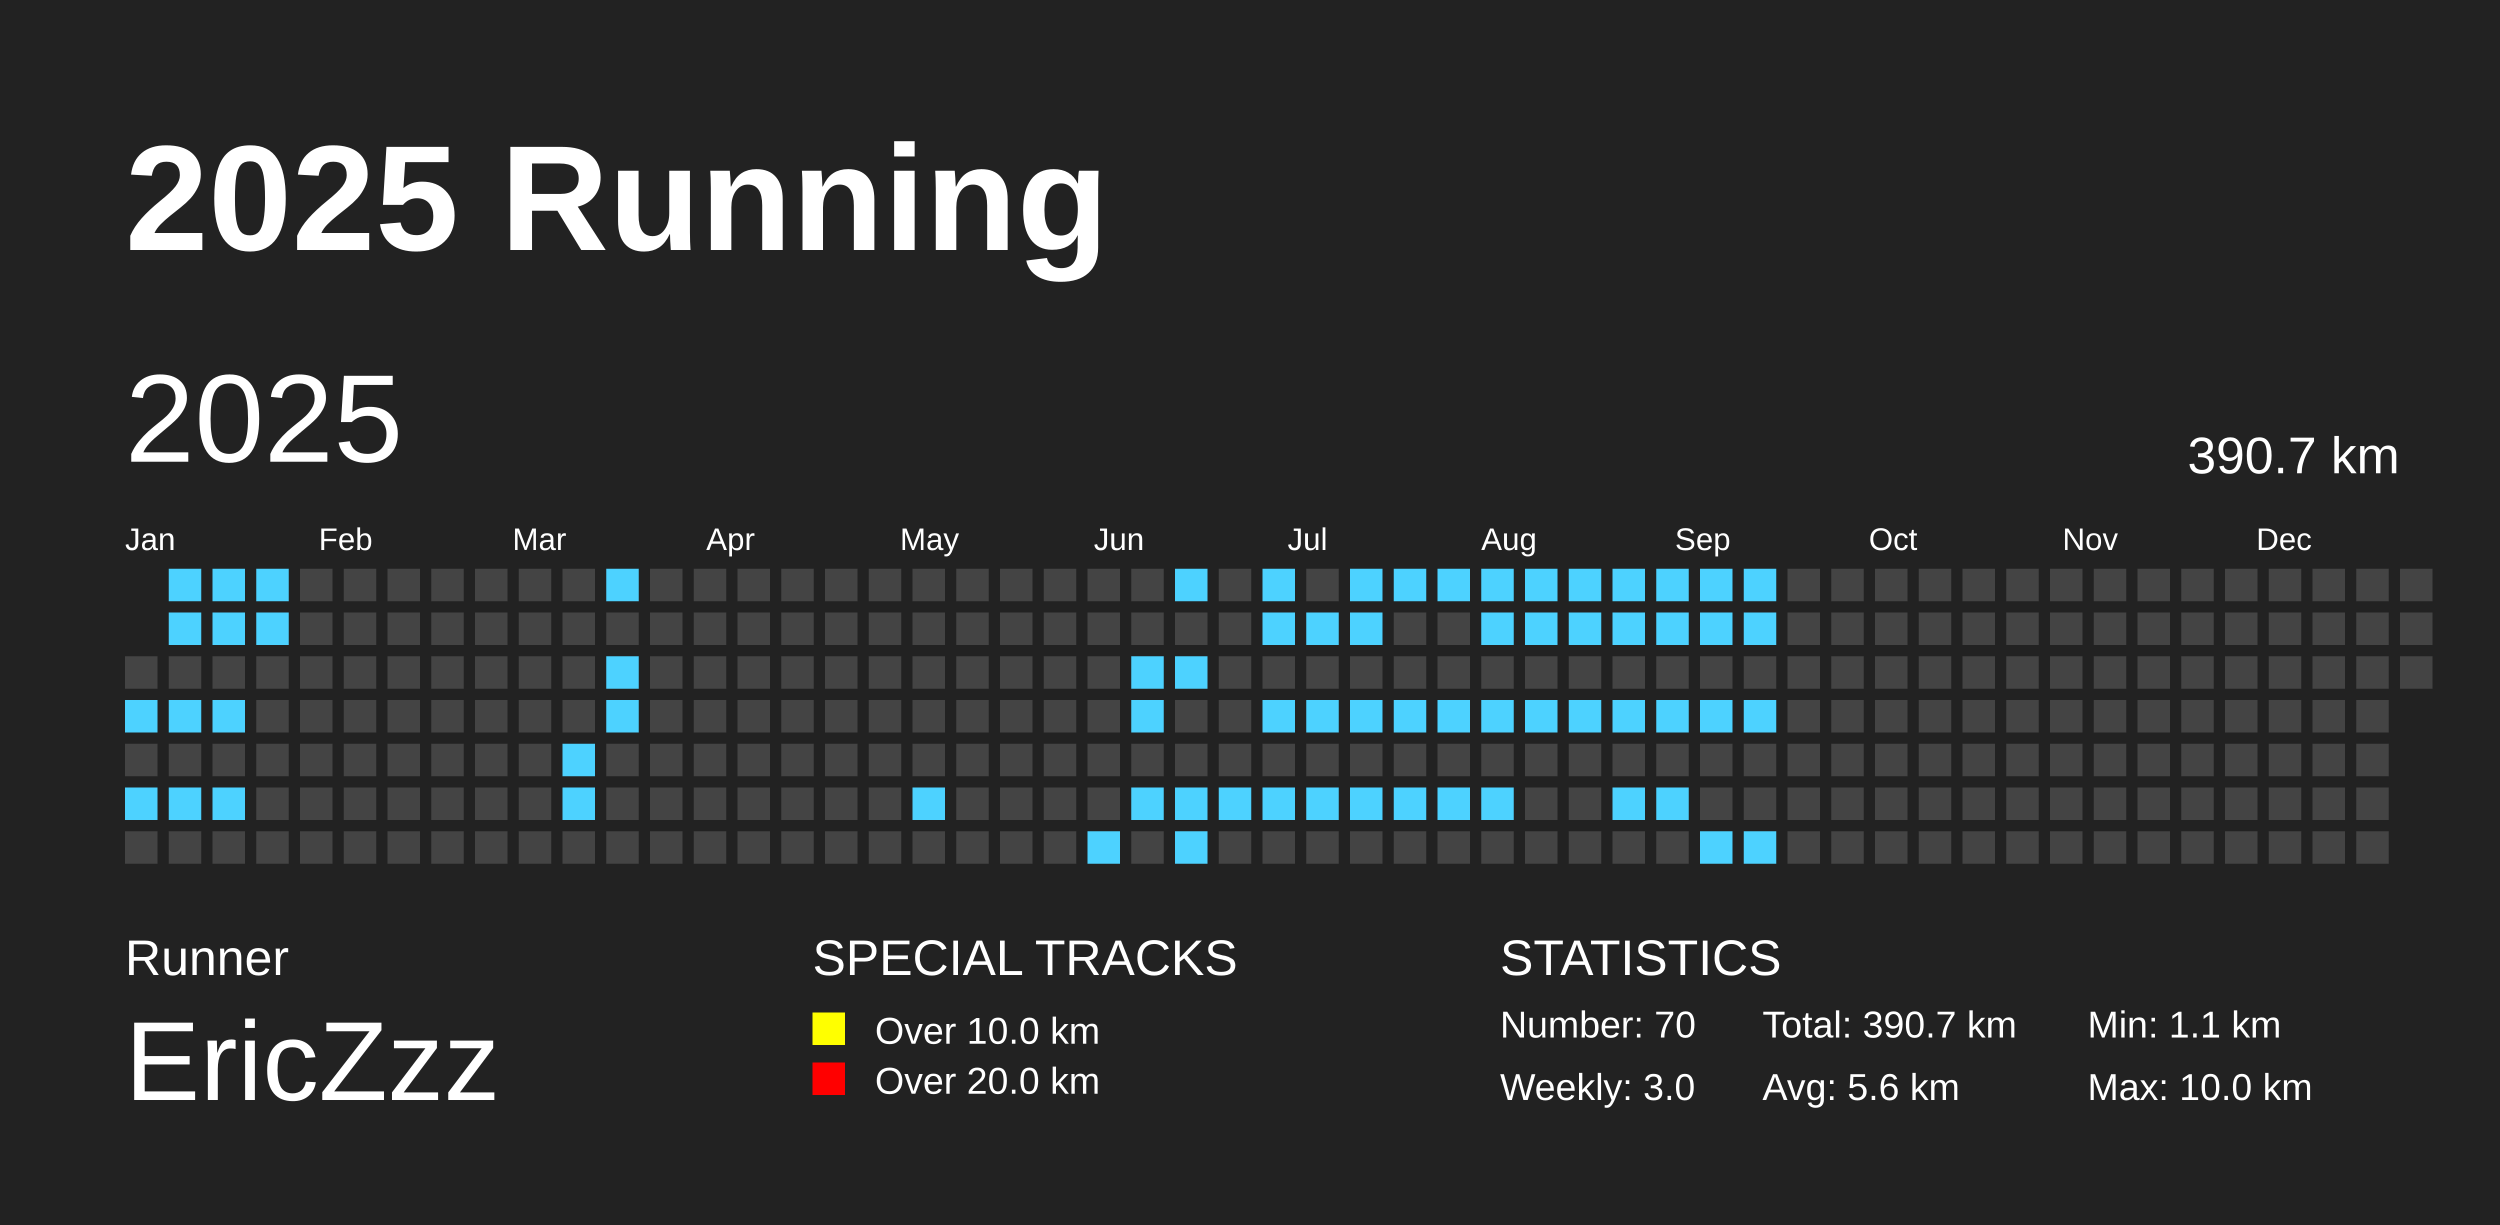
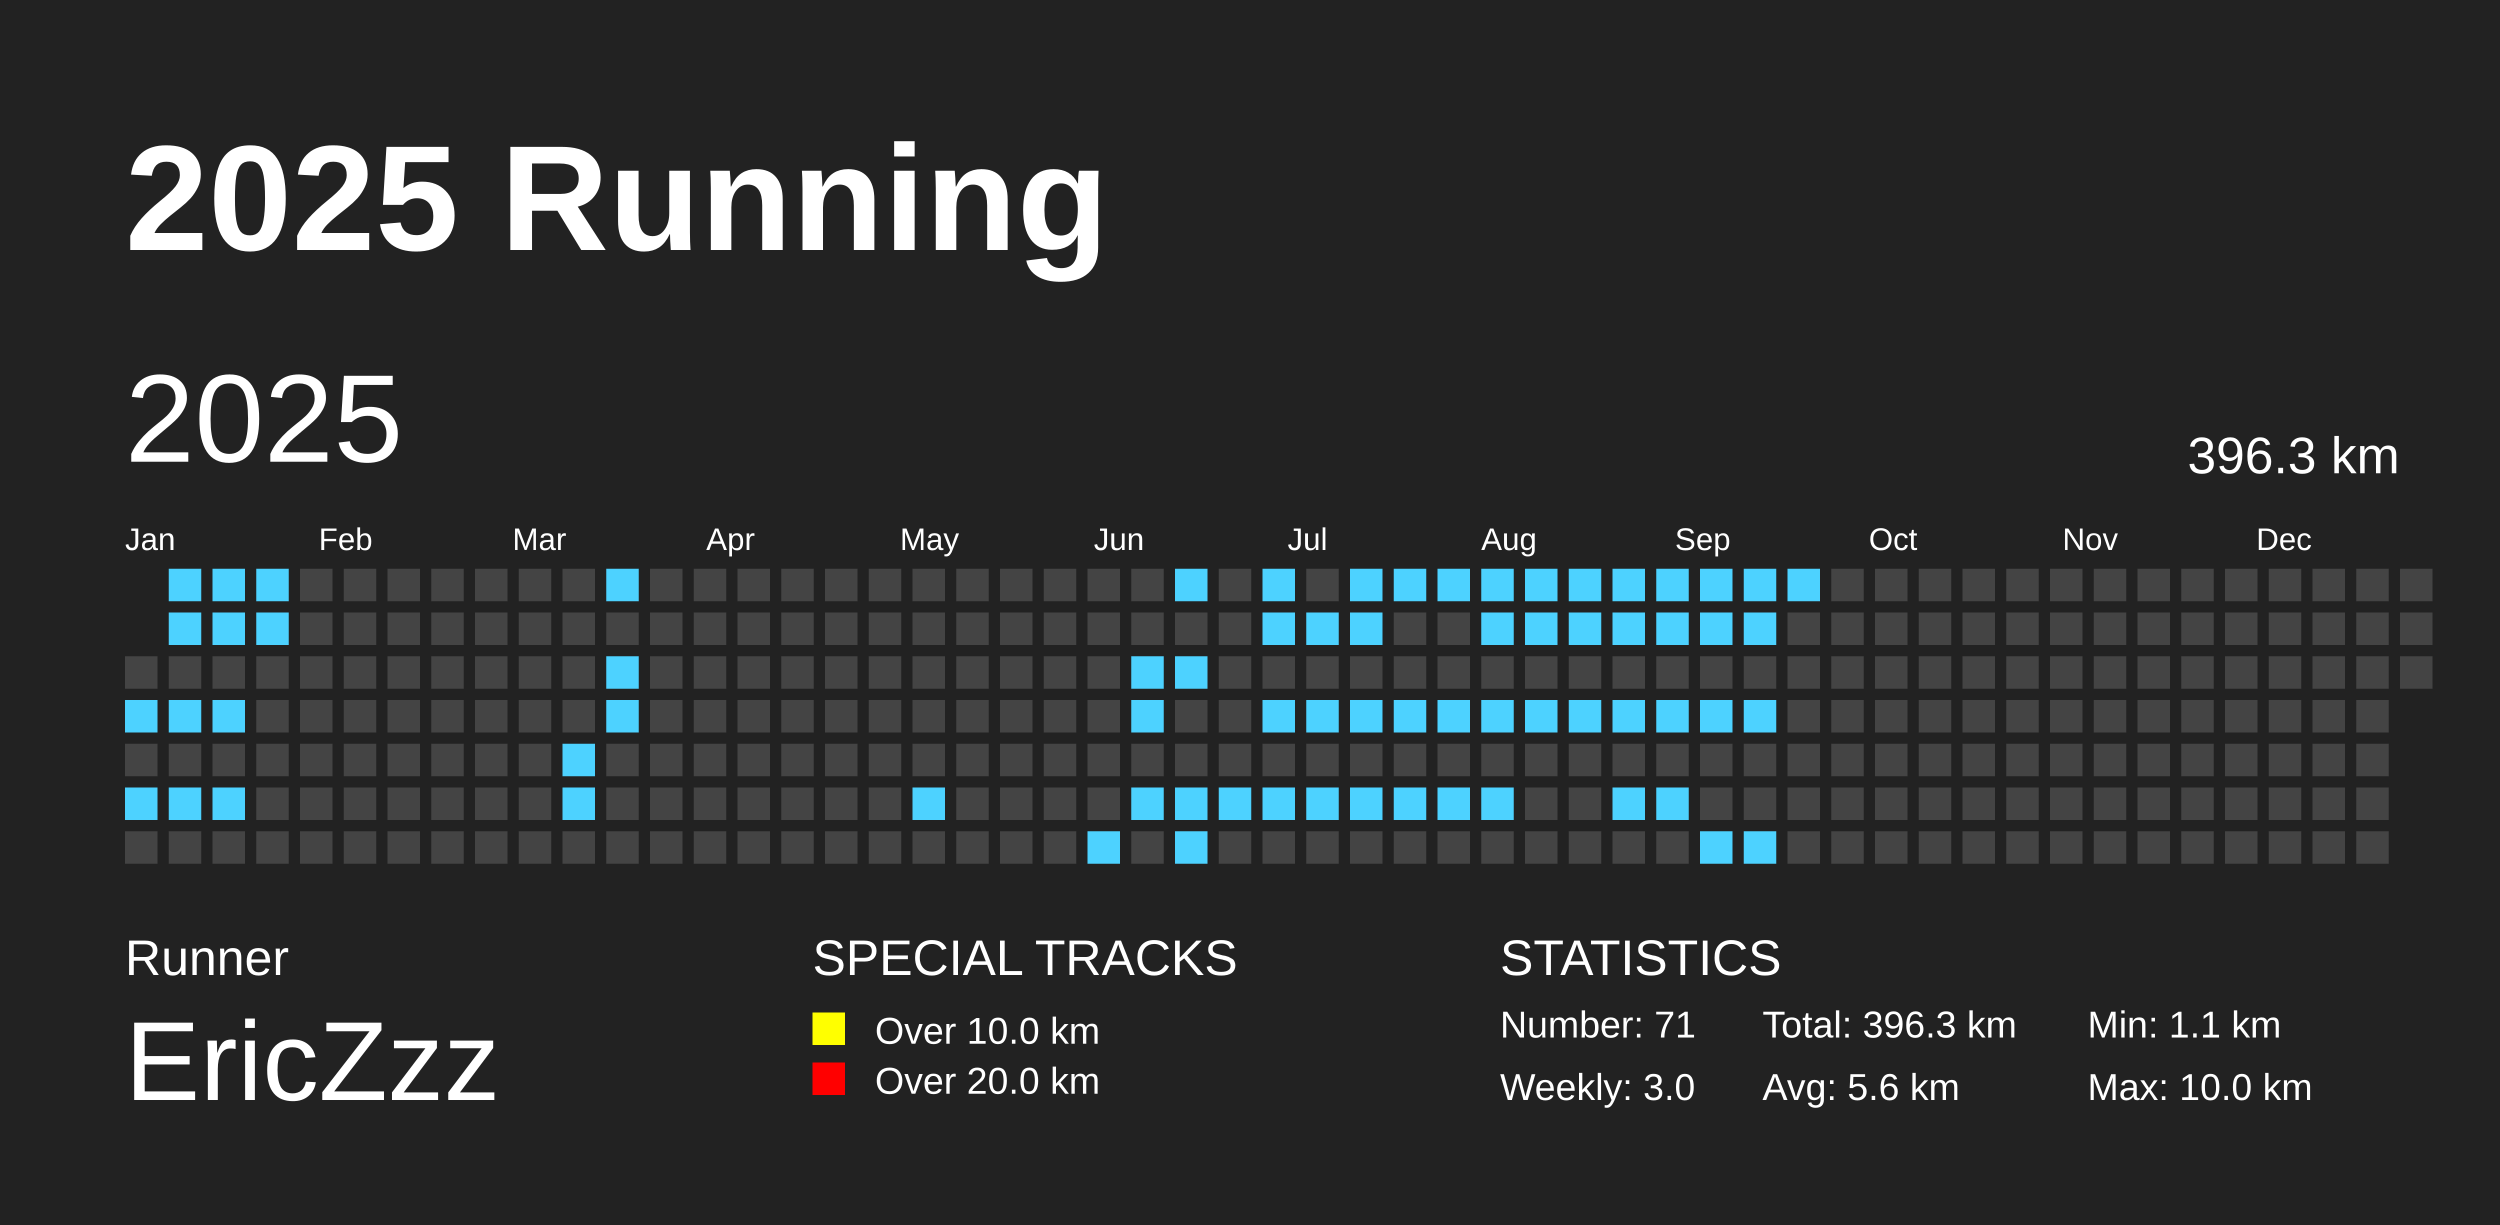
<svg xmlns="http://www.w3.org/2000/svg" baseProfile="full" height="98mm" version="1.1" viewBox="0,0,200,98" width="200mm">
  <defs />
  <rect fill="#222222" height="98" width="200" x="0" y="0" />
  <text fill="#FFFFFF" style="font-size:12px; font-family:Arial; font-weight:bold;" x="10" y="20">2025 Running</text>
  <text fill="#FFFFFF" style="font-size:4px; font-family:Arial" x="10" y="78">Runner</text>
  <text fill="#FFFFFF" style="font-size:9px; font-family:Arial" x="10" y="88">EricZzz</text>
  <text fill="#FFFFFF" style="font-size:4px; font-family:Arial" x="65" y="78">SPECIAL TRACKS</text>
  <rect fill="yellow" height="2.6" width="2.6" x="65" y="81" />
  <text fill="#FFFFFF" style="font-size:3px; font-family:Arial" x="70" y="83.5">Over 10.0 km</text>
  <rect fill="red" height="2.6" width="2.6" x="65" y="85" />
  <text fill="#FFFFFF" style="font-size:3px; font-family:Arial" x="70" y="87.5">Over 20.0 km</text>
  <text fill="#FFFFFF" style="font-size:4px; font-family:Arial" x="120" y="78">STATISTICS</text>
-   <text fill="#FFFFFF" style="font-size:3px; font-family:Arial" x="120" y="83">Number: 70</text>
+   <text fill="#FFFFFF" style="font-size:3px; font-family:Arial" x="120" y="83">Number: 71</text>
  <text fill="#FFFFFF" style="font-size:3px; font-family:Arial" x="120" y="88">Weekly: 3.0</text>
-   <text fill="#FFFFFF" style="font-size:3px; font-family:Arial" x="141" y="83">Total: 390.7 km</text>
+   <text fill="#FFFFFF" style="font-size:3px; font-family:Arial" x="141" y="83">Total: 396.3 km</text>
  <text fill="#FFFFFF" style="font-size:3px; font-family:Arial" x="141" y="88">Avg: 5.6 km</text>
  <text fill="#FFFFFF" style="font-size:3px; font-family:Arial" x="167" y="83">Min: 1.1 km</text>
  <text fill="#FFFFFF" style="font-size:3px; font-family:Arial" x="167" y="88">Max: 10.0 km</text>
  <text dominant-baseline="hanging" fill="#FFFFFF" style="font-size:10.0px; font-family:Arial;" x="10" y="30">2025</text>
-   <text dominant-baseline="hanging" fill="#FFFFFF" style="font-size:4.125px; font-family:Arial;" x="175" y="35">390.7 km</text>
+   <text dominant-baseline="hanging" fill="#FFFFFF" style="font-size:4.125px; font-family:Arial;" x="175" y="35">396.3 km</text>
  <text fill="#FFFFFF" style="font-size:2.5px; font-family:Arial" x="10.0" y="44">Jan</text>
  <text fill="#FFFFFF" style="font-size:2.5px; font-family:Arial" x="25.5" y="44">Feb</text>
  <text fill="#FFFFFF" style="font-size:2.5px; font-family:Arial" x="41.0" y="44">Mar</text>
  <text fill="#FFFFFF" style="font-size:2.5px; font-family:Arial" x="56.5" y="44">Apr</text>
  <text fill="#FFFFFF" style="font-size:2.5px; font-family:Arial" x="72.0" y="44">May</text>
  <text fill="#FFFFFF" style="font-size:2.5px; font-family:Arial" x="87.5" y="44">Jun</text>
  <text fill="#FFFFFF" style="font-size:2.5px; font-family:Arial" x="103.0" y="44">Jul</text>
  <text fill="#FFFFFF" style="font-size:2.5px; font-family:Arial" x="118.5" y="44">Aug</text>
  <text fill="#FFFFFF" style="font-size:2.5px; font-family:Arial" x="134.0" y="44">Sep</text>
  <text fill="#FFFFFF" style="font-size:2.5px; font-family:Arial" x="149.5" y="44">Oct</text>
  <text fill="#FFFFFF" style="font-size:2.5px; font-family:Arial" x="165.0" y="44">Nov</text>
  <text fill="#FFFFFF" style="font-size:2.5px; font-family:Arial" x="180.5" y="44">Dec</text>
  <rect fill="#444444" height="2.6" width="2.6" x="10.0" y="52.5" />
  <rect fill="#4DD2FF" height="2.6" width="2.6" x="10.0" y="56.0" />
  <rect fill="#444444" height="2.6" width="2.6" x="10.0" y="59.5" />
  <rect fill="#4DD2FF" height="2.6" width="2.6" x="10.0" y="63.0" />
  <rect fill="#444444" height="2.6" width="2.6" x="10.0" y="66.5" />
  <rect fill="#4DD2FF" height="2.6" width="2.6" x="13.5" y="45.5" />
  <rect fill="#4DD2FF" height="2.6" width="2.6" x="13.5" y="49.0" />
  <rect fill="#444444" height="2.6" width="2.6" x="13.5" y="52.5" />
  <rect fill="#4DD2FF" height="2.6" width="2.6" x="13.5" y="56.0" />
  <rect fill="#444444" height="2.6" width="2.6" x="13.5" y="59.5" />
  <rect fill="#4DD2FF" height="2.6" width="2.6" x="13.5" y="63.0" />
  <rect fill="#444444" height="2.6" width="2.6" x="13.5" y="66.5" />
  <rect fill="#4DD2FF" height="2.6" width="2.6" x="17.0" y="45.5" />
  <rect fill="#4DD2FF" height="2.6" width="2.6" x="17.0" y="49.0" />
  <rect fill="#444444" height="2.6" width="2.6" x="17.0" y="52.5" />
  <rect fill="#4DD2FF" height="2.6" width="2.6" x="17.0" y="56.0" />
  <rect fill="#444444" height="2.6" width="2.6" x="17.0" y="59.5" />
  <rect fill="#4DD2FF" height="2.6" width="2.6" x="17.0" y="63.0" />
  <rect fill="#444444" height="2.6" width="2.6" x="17.0" y="66.5" />
  <rect fill="#4DD2FF" height="2.6" width="2.6" x="20.5" y="45.5" />
  <rect fill="#4DD2FF" height="2.6" width="2.6" x="20.5" y="49.0" />
  <rect fill="#444444" height="2.6" width="2.6" x="20.5" y="52.5" />
  <rect fill="#444444" height="2.6" width="2.6" x="20.5" y="56.0" />
  <rect fill="#444444" height="2.6" width="2.6" x="20.5" y="59.5" />
  <rect fill="#444444" height="2.6" width="2.6" x="20.5" y="63.0" />
  <rect fill="#444444" height="2.6" width="2.6" x="20.5" y="66.5" />
  <rect fill="#444444" height="2.6" width="2.6" x="24.0" y="45.5" />
  <rect fill="#444444" height="2.6" width="2.6" x="24.0" y="49.0" />
  <rect fill="#444444" height="2.6" width="2.6" x="24.0" y="52.5" />
  <rect fill="#444444" height="2.6" width="2.6" x="24.0" y="56.0" />
  <rect fill="#444444" height="2.6" width="2.6" x="24.0" y="59.5" />
  <rect fill="#444444" height="2.6" width="2.6" x="24.0" y="63.0" />
  <rect fill="#444444" height="2.6" width="2.6" x="24.0" y="66.5" />
  <rect fill="#444444" height="2.6" width="2.6" x="27.5" y="45.5" />
  <rect fill="#444444" height="2.6" width="2.6" x="27.5" y="49.0" />
  <rect fill="#444444" height="2.6" width="2.6" x="27.5" y="52.5" />
  <rect fill="#444444" height="2.6" width="2.6" x="27.5" y="56.0" />
  <rect fill="#444444" height="2.6" width="2.6" x="27.5" y="59.5" />
  <rect fill="#444444" height="2.6" width="2.6" x="27.5" y="63.0" />
  <rect fill="#444444" height="2.6" width="2.6" x="27.5" y="66.5" />
  <rect fill="#444444" height="2.6" width="2.6" x="31.0" y="45.5" />
  <rect fill="#444444" height="2.6" width="2.6" x="31.0" y="49.0" />
  <rect fill="#444444" height="2.6" width="2.6" x="31.0" y="52.5" />
  <rect fill="#444444" height="2.6" width="2.6" x="31.0" y="56.0" />
  <rect fill="#444444" height="2.6" width="2.6" x="31.0" y="59.5" />
  <rect fill="#444444" height="2.6" width="2.6" x="31.0" y="63.0" />
  <rect fill="#444444" height="2.6" width="2.6" x="31.0" y="66.5" />
  <rect fill="#444444" height="2.6" width="2.6" x="34.5" y="45.5" />
  <rect fill="#444444" height="2.6" width="2.6" x="34.5" y="49.0" />
  <rect fill="#444444" height="2.6" width="2.6" x="34.5" y="52.5" />
  <rect fill="#444444" height="2.6" width="2.6" x="34.5" y="56.0" />
  <rect fill="#444444" height="2.6" width="2.6" x="34.5" y="59.5" />
  <rect fill="#444444" height="2.6" width="2.6" x="34.5" y="63.0" />
  <rect fill="#444444" height="2.6" width="2.6" x="34.5" y="66.5" />
  <rect fill="#444444" height="2.6" width="2.6" x="38.0" y="45.5" />
  <rect fill="#444444" height="2.6" width="2.6" x="38.0" y="49.0" />
  <rect fill="#444444" height="2.6" width="2.6" x="38.0" y="52.5" />
  <rect fill="#444444" height="2.6" width="2.6" x="38.0" y="56.0" />
  <rect fill="#444444" height="2.6" width="2.6" x="38.0" y="59.5" />
  <rect fill="#444444" height="2.6" width="2.6" x="38.0" y="63.0" />
  <rect fill="#444444" height="2.6" width="2.6" x="38.0" y="66.5" />
  <rect fill="#444444" height="2.6" width="2.6" x="41.5" y="45.5" />
  <rect fill="#444444" height="2.6" width="2.6" x="41.5" y="49.0" />
  <rect fill="#444444" height="2.6" width="2.6" x="41.5" y="52.5" />
  <rect fill="#444444" height="2.6" width="2.6" x="41.5" y="56.0" />
  <rect fill="#444444" height="2.6" width="2.6" x="41.5" y="59.5" />
  <rect fill="#444444" height="2.6" width="2.6" x="41.5" y="63.0" />
  <rect fill="#444444" height="2.6" width="2.6" x="41.5" y="66.5" />
  <rect fill="#444444" height="2.6" width="2.6" x="45.0" y="45.5" />
  <rect fill="#444444" height="2.6" width="2.6" x="45.0" y="49.0" />
  <rect fill="#444444" height="2.6" width="2.6" x="45.0" y="52.5" />
  <rect fill="#444444" height="2.6" width="2.6" x="45.0" y="56.0" />
  <rect fill="#4DD2FF" height="2.6" width="2.6" x="45.0" y="59.5" />
  <rect fill="#4DD2FF" height="2.6" width="2.6" x="45.0" y="63.0" />
  <rect fill="#444444" height="2.6" width="2.6" x="45.0" y="66.5" />
  <rect fill="#4DD2FF" height="2.6" width="2.6" x="48.5" y="45.5" />
  <rect fill="#444444" height="2.6" width="2.6" x="48.5" y="49.0" />
  <rect fill="#4DD2FF" height="2.6" width="2.6" x="48.5" y="52.5" />
  <rect fill="#4DD2FF" height="2.6" width="2.6" x="48.5" y="56.0" />
  <rect fill="#444444" height="2.6" width="2.6" x="48.5" y="59.5" />
  <rect fill="#444444" height="2.6" width="2.6" x="48.5" y="63.0" />
  <rect fill="#444444" height="2.6" width="2.6" x="48.5" y="66.5" />
  <rect fill="#444444" height="2.6" width="2.6" x="52.0" y="45.5" />
  <rect fill="#444444" height="2.6" width="2.6" x="52.0" y="49.0" />
  <rect fill="#444444" height="2.6" width="2.6" x="52.0" y="52.5" />
  <rect fill="#444444" height="2.6" width="2.6" x="52.0" y="56.0" />
  <rect fill="#444444" height="2.6" width="2.6" x="52.0" y="59.5" />
  <rect fill="#444444" height="2.6" width="2.6" x="52.0" y="63.0" />
  <rect fill="#444444" height="2.6" width="2.6" x="52.0" y="66.5" />
  <rect fill="#444444" height="2.6" width="2.6" x="55.5" y="45.5" />
  <rect fill="#444444" height="2.6" width="2.6" x="55.5" y="49.0" />
  <rect fill="#444444" height="2.6" width="2.6" x="55.5" y="52.5" />
  <rect fill="#444444" height="2.6" width="2.6" x="55.5" y="56.0" />
  <rect fill="#444444" height="2.6" width="2.6" x="55.5" y="59.5" />
  <rect fill="#444444" height="2.6" width="2.6" x="55.5" y="63.0" />
  <rect fill="#444444" height="2.6" width="2.6" x="55.5" y="66.5" />
  <rect fill="#444444" height="2.6" width="2.6" x="59.0" y="45.5" />
  <rect fill="#444444" height="2.6" width="2.6" x="59.0" y="49.0" />
  <rect fill="#444444" height="2.6" width="2.6" x="59.0" y="52.5" />
  <rect fill="#444444" height="2.6" width="2.6" x="59.0" y="56.0" />
  <rect fill="#444444" height="2.6" width="2.6" x="59.0" y="59.5" />
  <rect fill="#444444" height="2.6" width="2.6" x="59.0" y="63.0" />
  <rect fill="#444444" height="2.6" width="2.6" x="59.0" y="66.5" />
  <rect fill="#444444" height="2.6" width="2.6" x="62.5" y="45.5" />
  <rect fill="#444444" height="2.6" width="2.6" x="62.5" y="49.0" />
  <rect fill="#444444" height="2.6" width="2.6" x="62.5" y="52.5" />
  <rect fill="#444444" height="2.6" width="2.6" x="62.5" y="56.0" />
  <rect fill="#444444" height="2.6" width="2.6" x="62.5" y="59.5" />
  <rect fill="#444444" height="2.6" width="2.6" x="62.5" y="63.0" />
  <rect fill="#444444" height="2.6" width="2.6" x="62.5" y="66.5" />
  <rect fill="#444444" height="2.6" width="2.6" x="66.0" y="45.5" />
  <rect fill="#444444" height="2.6" width="2.6" x="66.0" y="49.0" />
  <rect fill="#444444" height="2.6" width="2.6" x="66.0" y="52.5" />
  <rect fill="#444444" height="2.6" width="2.6" x="66.0" y="56.0" />
  <rect fill="#444444" height="2.6" width="2.6" x="66.0" y="59.5" />
  <rect fill="#444444" height="2.6" width="2.6" x="66.0" y="63.0" />
  <rect fill="#444444" height="2.6" width="2.6" x="66.0" y="66.5" />
  <rect fill="#444444" height="2.6" width="2.6" x="69.5" y="45.5" />
  <rect fill="#444444" height="2.6" width="2.6" x="69.5" y="49.0" />
  <rect fill="#444444" height="2.6" width="2.6" x="69.5" y="52.5" />
  <rect fill="#444444" height="2.6" width="2.6" x="69.5" y="56.0" />
  <rect fill="#444444" height="2.6" width="2.6" x="69.5" y="59.5" />
  <rect fill="#444444" height="2.6" width="2.6" x="69.5" y="63.0" />
  <rect fill="#444444" height="2.6" width="2.6" x="69.5" y="66.5" />
  <rect fill="#444444" height="2.6" width="2.6" x="73.0" y="45.5" />
  <rect fill="#444444" height="2.6" width="2.6" x="73.0" y="49.0" />
  <rect fill="#444444" height="2.6" width="2.6" x="73.0" y="52.5" />
  <rect fill="#444444" height="2.6" width="2.6" x="73.0" y="56.0" />
  <rect fill="#444444" height="2.6" width="2.6" x="73.0" y="59.5" />
  <rect fill="#4DD2FF" height="2.6" width="2.6" x="73.0" y="63.0" />
  <rect fill="#444444" height="2.6" width="2.6" x="73.0" y="66.5" />
  <rect fill="#444444" height="2.6" width="2.6" x="76.5" y="45.5" />
  <rect fill="#444444" height="2.6" width="2.6" x="76.5" y="49.0" />
  <rect fill="#444444" height="2.6" width="2.6" x="76.5" y="52.5" />
  <rect fill="#444444" height="2.6" width="2.6" x="76.5" y="56.0" />
  <rect fill="#444444" height="2.6" width="2.6" x="76.5" y="59.5" />
  <rect fill="#444444" height="2.6" width="2.6" x="76.5" y="63.0" />
  <rect fill="#444444" height="2.6" width="2.6" x="76.5" y="66.5" />
  <rect fill="#444444" height="2.6" width="2.6" x="80.0" y="45.5" />
  <rect fill="#444444" height="2.6" width="2.6" x="80.0" y="49.0" />
  <rect fill="#444444" height="2.6" width="2.6" x="80.0" y="52.5" />
  <rect fill="#444444" height="2.6" width="2.6" x="80.0" y="56.0" />
  <rect fill="#444444" height="2.6" width="2.6" x="80.0" y="59.5" />
  <rect fill="#444444" height="2.6" width="2.6" x="80.0" y="63.0" />
  <rect fill="#444444" height="2.6" width="2.6" x="80.0" y="66.5" />
  <rect fill="#444444" height="2.6" width="2.6" x="83.5" y="45.5" />
  <rect fill="#444444" height="2.6" width="2.6" x="83.5" y="49.0" />
  <rect fill="#444444" height="2.6" width="2.6" x="83.5" y="52.5" />
  <rect fill="#444444" height="2.6" width="2.6" x="83.5" y="56.0" />
  <rect fill="#444444" height="2.6" width="2.6" x="83.5" y="59.5" />
  <rect fill="#444444" height="2.6" width="2.6" x="83.5" y="63.0" />
  <rect fill="#444444" height="2.6" width="2.6" x="83.5" y="66.5" />
  <rect fill="#444444" height="2.6" width="2.6" x="87.0" y="45.5" />
  <rect fill="#444444" height="2.6" width="2.6" x="87.0" y="49.0" />
  <rect fill="#444444" height="2.6" width="2.6" x="87.0" y="52.5" />
  <rect fill="#444444" height="2.6" width="2.6" x="87.0" y="56.0" />
  <rect fill="#444444" height="2.6" width="2.6" x="87.0" y="59.5" />
  <rect fill="#444444" height="2.6" width="2.6" x="87.0" y="63.0" />
  <rect fill="#4DD2FF" height="2.6" width="2.6" x="87.0" y="66.5" />
  <rect fill="#444444" height="2.6" width="2.6" x="90.5" y="45.5" />
  <rect fill="#444444" height="2.6" width="2.6" x="90.5" y="49.0" />
  <rect fill="#4DD2FF" height="2.6" width="2.6" x="90.5" y="52.5" />
  <rect fill="#4DD2FF" height="2.6" width="2.6" x="90.5" y="56.0" />
  <rect fill="#444444" height="2.6" width="2.6" x="90.5" y="59.5" />
  <rect fill="#4DD2FF" height="2.6" width="2.6" x="90.5" y="63.0" />
  <rect fill="#444444" height="2.6" width="2.6" x="90.5" y="66.5" />
  <rect fill="#4DD2FF" height="2.6" width="2.6" x="94.0" y="45.5" />
  <rect fill="#444444" height="2.6" width="2.6" x="94.0" y="49.0" />
  <rect fill="#4DD2FF" height="2.6" width="2.6" x="94.0" y="52.5" />
  <rect fill="#444444" height="2.6" width="2.6" x="94.0" y="56.0" />
  <rect fill="#444444" height="2.6" width="2.6" x="94.0" y="59.5" />
  <rect fill="#4DD2FF" height="2.6" width="2.6" x="94.0" y="63.0" />
  <rect fill="#4DD2FF" height="2.6" width="2.6" x="94.0" y="66.5" />
  <rect fill="#444444" height="2.6" width="2.6" x="97.5" y="45.5" />
  <rect fill="#444444" height="2.6" width="2.6" x="97.5" y="49.0" />
  <rect fill="#444444" height="2.6" width="2.6" x="97.5" y="52.5" />
  <rect fill="#444444" height="2.6" width="2.6" x="97.5" y="56.0" />
  <rect fill="#444444" height="2.6" width="2.6" x="97.5" y="59.5" />
  <rect fill="#4DD2FF" height="2.6" width="2.6" x="97.5" y="63.0" />
  <rect fill="#444444" height="2.6" width="2.6" x="97.5" y="66.5" />
  <rect fill="#4DD2FF" height="2.6" width="2.6" x="101.0" y="45.5" />
  <rect fill="#4DD2FF" height="2.6" width="2.6" x="101.0" y="49.0" />
  <rect fill="#444444" height="2.6" width="2.6" x="101.0" y="52.5" />
  <rect fill="#4DD2FF" height="2.6" width="2.6" x="101.0" y="56.0" />
  <rect fill="#444444" height="2.6" width="2.6" x="101.0" y="59.5" />
  <rect fill="#4DD2FF" height="2.6" width="2.6" x="101.0" y="63.0" />
  <rect fill="#444444" height="2.6" width="2.6" x="101.0" y="66.5" />
  <rect fill="#444444" height="2.6" width="2.6" x="104.5" y="45.5" />
  <rect fill="#4DD2FF" height="2.6" width="2.6" x="104.5" y="49.0" />
  <rect fill="#444444" height="2.6" width="2.6" x="104.5" y="52.5" />
  <rect fill="#4DD2FF" height="2.6" width="2.6" x="104.5" y="56.0" />
  <rect fill="#444444" height="2.6" width="2.6" x="104.5" y="59.5" />
  <rect fill="#4DD2FF" height="2.6" width="2.6" x="104.5" y="63.0" />
  <rect fill="#444444" height="2.6" width="2.6" x="104.5" y="66.5" />
  <rect fill="#4DD2FF" height="2.6" width="2.6" x="108.0" y="45.5" />
  <rect fill="#4DD2FF" height="2.6" width="2.6" x="108.0" y="49.0" />
  <rect fill="#444444" height="2.6" width="2.6" x="108.0" y="52.5" />
  <rect fill="#4DD2FF" height="2.6" width="2.6" x="108.0" y="56.0" />
  <rect fill="#444444" height="2.6" width="2.6" x="108.0" y="59.5" />
  <rect fill="#4DD2FF" height="2.6" width="2.6" x="108.0" y="63.0" />
  <rect fill="#444444" height="2.6" width="2.6" x="108.0" y="66.5" />
  <rect fill="#4DD2FF" height="2.6" width="2.6" x="111.5" y="45.5" />
  <rect fill="#444444" height="2.6" width="2.6" x="111.5" y="49.0" />
  <rect fill="#444444" height="2.6" width="2.6" x="111.5" y="52.5" />
  <rect fill="#4DD2FF" height="2.6" width="2.6" x="111.5" y="56.0" />
  <rect fill="#444444" height="2.6" width="2.6" x="111.5" y="59.5" />
  <rect fill="#4DD2FF" height="2.6" width="2.6" x="111.5" y="63.0" />
  <rect fill="#444444" height="2.6" width="2.6" x="111.5" y="66.5" />
  <rect fill="#4DD2FF" height="2.6" width="2.6" x="115.0" y="45.5" />
  <rect fill="#444444" height="2.6" width="2.6" x="115.0" y="49.0" />
  <rect fill="#444444" height="2.6" width="2.6" x="115.0" y="52.5" />
  <rect fill="#4DD2FF" height="2.6" width="2.6" x="115.0" y="56.0" />
  <rect fill="#444444" height="2.6" width="2.6" x="115.0" y="59.5" />
  <rect fill="#4DD2FF" height="2.6" width="2.6" x="115.0" y="63.0" />
  <rect fill="#444444" height="2.6" width="2.6" x="115.0" y="66.5" />
  <rect fill="#4DD2FF" height="2.6" width="2.6" x="118.5" y="45.5" />
  <rect fill="#4DD2FF" height="2.6" width="2.6" x="118.5" y="49.0" />
  <rect fill="#444444" height="2.6" width="2.6" x="118.5" y="52.5" />
  <rect fill="#4DD2FF" height="2.6" width="2.6" x="118.5" y="56.0" />
  <rect fill="#444444" height="2.6" width="2.6" x="118.5" y="59.5" />
  <rect fill="#4DD2FF" height="2.6" width="2.6" x="118.5" y="63.0" />
  <rect fill="#444444" height="2.6" width="2.6" x="118.5" y="66.5" />
  <rect fill="#4DD2FF" height="2.6" width="2.6" x="122.0" y="45.5" />
  <rect fill="#4DD2FF" height="2.6" width="2.6" x="122.0" y="49.0" />
  <rect fill="#444444" height="2.6" width="2.6" x="122.0" y="52.5" />
  <rect fill="#4DD2FF" height="2.6" width="2.6" x="122.0" y="56.0" />
  <rect fill="#444444" height="2.6" width="2.6" x="122.0" y="59.5" />
  <rect fill="#444444" height="2.6" width="2.6" x="122.0" y="63.0" />
  <rect fill="#444444" height="2.6" width="2.6" x="122.0" y="66.5" />
  <rect fill="#4DD2FF" height="2.6" width="2.6" x="125.5" y="45.5" />
  <rect fill="#4DD2FF" height="2.6" width="2.6" x="125.5" y="49.0" />
  <rect fill="#444444" height="2.6" width="2.6" x="125.5" y="52.5" />
  <rect fill="#4DD2FF" height="2.6" width="2.6" x="125.5" y="56.0" />
  <rect fill="#444444" height="2.6" width="2.6" x="125.5" y="59.5" />
  <rect fill="#444444" height="2.6" width="2.6" x="125.5" y="63.0" />
  <rect fill="#444444" height="2.6" width="2.6" x="125.5" y="66.5" />
  <rect fill="#4DD2FF" height="2.6" width="2.6" x="129.0" y="45.5" />
  <rect fill="#4DD2FF" height="2.6" width="2.6" x="129.0" y="49.0" />
  <rect fill="#444444" height="2.6" width="2.6" x="129.0" y="52.5" />
  <rect fill="#4DD2FF" height="2.6" width="2.6" x="129.0" y="56.0" />
  <rect fill="#444444" height="2.6" width="2.6" x="129.0" y="59.5" />
  <rect fill="#4DD2FF" height="2.6" width="2.6" x="129.0" y="63.0" />
  <rect fill="#444444" height="2.6" width="2.6" x="129.0" y="66.5" />
  <rect fill="#4DD2FF" height="2.6" width="2.6" x="132.5" y="45.5" />
  <rect fill="#4DD2FF" height="2.6" width="2.6" x="132.5" y="49.0" />
  <rect fill="#444444" height="2.6" width="2.6" x="132.5" y="52.5" />
  <rect fill="#4DD2FF" height="2.6" width="2.6" x="132.5" y="56.0" />
  <rect fill="#444444" height="2.6" width="2.6" x="132.5" y="59.5" />
  <rect fill="#4DD2FF" height="2.6" width="2.6" x="132.5" y="63.0" />
  <rect fill="#444444" height="2.6" width="2.6" x="132.5" y="66.5" />
  <rect fill="#4DD2FF" height="2.6" width="2.6" x="136.0" y="45.5" />
  <rect fill="#4DD2FF" height="2.6" width="2.6" x="136.0" y="49.0" />
  <rect fill="#444444" height="2.6" width="2.6" x="136.0" y="52.5" />
  <rect fill="#4DD2FF" height="2.6" width="2.6" x="136.0" y="56.0" />
  <rect fill="#444444" height="2.6" width="2.6" x="136.0" y="59.5" />
  <rect fill="#444444" height="2.6" width="2.6" x="136.0" y="63.0" />
  <rect fill="#4DD2FF" height="2.6" width="2.6" x="136.0" y="66.5" />
  <rect fill="#4DD2FF" height="2.6" width="2.6" x="139.5" y="45.5" />
  <rect fill="#4DD2FF" height="2.6" width="2.6" x="139.5" y="49.0" />
  <rect fill="#444444" height="2.6" width="2.6" x="139.5" y="52.5" />
  <rect fill="#4DD2FF" height="2.6" width="2.6" x="139.5" y="56.0" />
  <rect fill="#444444" height="2.6" width="2.6" x="139.5" y="59.5" />
  <rect fill="#444444" height="2.6" width="2.6" x="139.5" y="63.0" />
  <rect fill="#4DD2FF" height="2.6" width="2.6" x="139.5" y="66.5" />
-   <rect fill="#444444" height="2.6" width="2.6" x="143.0" y="45.5" />
+   <rect fill="#4DD2FF" height="2.6" width="2.6" x="143.0" y="45.5" />
  <rect fill="#444444" height="2.6" width="2.6" x="143.0" y="49.0" />
  <rect fill="#444444" height="2.6" width="2.6" x="143.0" y="52.5" />
  <rect fill="#444444" height="2.6" width="2.6" x="143.0" y="56.0" />
  <rect fill="#444444" height="2.6" width="2.6" x="143.0" y="59.5" />
  <rect fill="#444444" height="2.6" width="2.6" x="143.0" y="63.0" />
  <rect fill="#444444" height="2.6" width="2.6" x="143.0" y="66.5" />
  <rect fill="#444444" height="2.6" width="2.6" x="146.5" y="45.5" />
  <rect fill="#444444" height="2.6" width="2.6" x="146.5" y="49.0" />
  <rect fill="#444444" height="2.6" width="2.6" x="146.5" y="52.5" />
  <rect fill="#444444" height="2.6" width="2.6" x="146.5" y="56.0" />
  <rect fill="#444444" height="2.6" width="2.6" x="146.5" y="59.5" />
  <rect fill="#444444" height="2.6" width="2.6" x="146.5" y="63.0" />
  <rect fill="#444444" height="2.6" width="2.6" x="146.5" y="66.5" />
  <rect fill="#444444" height="2.6" width="2.6" x="150.0" y="45.5" />
  <rect fill="#444444" height="2.6" width="2.6" x="150.0" y="49.0" />
  <rect fill="#444444" height="2.6" width="2.6" x="150.0" y="52.5" />
  <rect fill="#444444" height="2.6" width="2.6" x="150.0" y="56.0" />
  <rect fill="#444444" height="2.6" width="2.6" x="150.0" y="59.5" />
  <rect fill="#444444" height="2.6" width="2.6" x="150.0" y="63.0" />
  <rect fill="#444444" height="2.6" width="2.6" x="150.0" y="66.5" />
  <rect fill="#444444" height="2.6" width="2.6" x="153.5" y="45.5" />
  <rect fill="#444444" height="2.6" width="2.6" x="153.5" y="49.0" />
  <rect fill="#444444" height="2.6" width="2.6" x="153.5" y="52.5" />
  <rect fill="#444444" height="2.6" width="2.6" x="153.5" y="56.0" />
  <rect fill="#444444" height="2.6" width="2.6" x="153.5" y="59.5" />
  <rect fill="#444444" height="2.6" width="2.6" x="153.5" y="63.0" />
  <rect fill="#444444" height="2.6" width="2.6" x="153.5" y="66.5" />
  <rect fill="#444444" height="2.6" width="2.6" x="157.0" y="45.5" />
  <rect fill="#444444" height="2.6" width="2.6" x="157.0" y="49.0" />
  <rect fill="#444444" height="2.6" width="2.6" x="157.0" y="52.5" />
  <rect fill="#444444" height="2.6" width="2.6" x="157.0" y="56.0" />
  <rect fill="#444444" height="2.6" width="2.6" x="157.0" y="59.5" />
  <rect fill="#444444" height="2.6" width="2.6" x="157.0" y="63.0" />
  <rect fill="#444444" height="2.6" width="2.6" x="157.0" y="66.5" />
  <rect fill="#444444" height="2.6" width="2.6" x="160.5" y="45.5" />
  <rect fill="#444444" height="2.6" width="2.6" x="160.5" y="49.0" />
  <rect fill="#444444" height="2.6" width="2.6" x="160.5" y="52.5" />
  <rect fill="#444444" height="2.6" width="2.6" x="160.5" y="56.0" />
  <rect fill="#444444" height="2.6" width="2.6" x="160.5" y="59.5" />
  <rect fill="#444444" height="2.6" width="2.6" x="160.5" y="63.0" />
  <rect fill="#444444" height="2.6" width="2.6" x="160.5" y="66.5" />
  <rect fill="#444444" height="2.6" width="2.6" x="164.0" y="45.5" />
  <rect fill="#444444" height="2.6" width="2.6" x="164.0" y="49.0" />
  <rect fill="#444444" height="2.6" width="2.6" x="164.0" y="52.5" />
  <rect fill="#444444" height="2.6" width="2.6" x="164.0" y="56.0" />
  <rect fill="#444444" height="2.6" width="2.6" x="164.0" y="59.5" />
  <rect fill="#444444" height="2.6" width="2.6" x="164.0" y="63.0" />
  <rect fill="#444444" height="2.6" width="2.6" x="164.0" y="66.5" />
  <rect fill="#444444" height="2.6" width="2.6" x="167.5" y="45.5" />
  <rect fill="#444444" height="2.6" width="2.6" x="167.5" y="49.0" />
  <rect fill="#444444" height="2.6" width="2.6" x="167.5" y="52.5" />
  <rect fill="#444444" height="2.6" width="2.6" x="167.5" y="56.0" />
  <rect fill="#444444" height="2.6" width="2.6" x="167.5" y="59.5" />
  <rect fill="#444444" height="2.6" width="2.6" x="167.5" y="63.0" />
  <rect fill="#444444" height="2.6" width="2.6" x="167.5" y="66.5" />
  <rect fill="#444444" height="2.6" width="2.6" x="171.0" y="45.5" />
  <rect fill="#444444" height="2.6" width="2.6" x="171.0" y="49.0" />
  <rect fill="#444444" height="2.6" width="2.6" x="171.0" y="52.5" />
  <rect fill="#444444" height="2.6" width="2.6" x="171.0" y="56.0" />
  <rect fill="#444444" height="2.6" width="2.6" x="171.0" y="59.5" />
  <rect fill="#444444" height="2.6" width="2.6" x="171.0" y="63.0" />
  <rect fill="#444444" height="2.6" width="2.6" x="171.0" y="66.5" />
  <rect fill="#444444" height="2.6" width="2.6" x="174.5" y="45.5" />
  <rect fill="#444444" height="2.6" width="2.6" x="174.5" y="49.0" />
  <rect fill="#444444" height="2.6" width="2.6" x="174.5" y="52.5" />
  <rect fill="#444444" height="2.6" width="2.6" x="174.5" y="56.0" />
  <rect fill="#444444" height="2.6" width="2.6" x="174.5" y="59.5" />
  <rect fill="#444444" height="2.6" width="2.6" x="174.5" y="63.0" />
  <rect fill="#444444" height="2.6" width="2.6" x="174.5" y="66.5" />
  <rect fill="#444444" height="2.6" width="2.6" x="178.0" y="45.5" />
  <rect fill="#444444" height="2.6" width="2.6" x="178.0" y="49.0" />
  <rect fill="#444444" height="2.6" width="2.6" x="178.0" y="52.5" />
  <rect fill="#444444" height="2.6" width="2.6" x="178.0" y="56.0" />
  <rect fill="#444444" height="2.6" width="2.6" x="178.0" y="59.5" />
  <rect fill="#444444" height="2.6" width="2.6" x="178.0" y="63.0" />
  <rect fill="#444444" height="2.6" width="2.6" x="178.0" y="66.5" />
  <rect fill="#444444" height="2.6" width="2.6" x="181.5" y="45.5" />
  <rect fill="#444444" height="2.6" width="2.6" x="181.5" y="49.0" />
  <rect fill="#444444" height="2.6" width="2.6" x="181.5" y="52.5" />
  <rect fill="#444444" height="2.6" width="2.6" x="181.5" y="56.0" />
  <rect fill="#444444" height="2.6" width="2.6" x="181.5" y="59.5" />
  <rect fill="#444444" height="2.6" width="2.6" x="181.5" y="63.0" />
  <rect fill="#444444" height="2.6" width="2.6" x="181.5" y="66.5" />
  <rect fill="#444444" height="2.6" width="2.6" x="185.0" y="45.5" />
  <rect fill="#444444" height="2.6" width="2.6" x="185.0" y="49.0" />
  <rect fill="#444444" height="2.6" width="2.6" x="185.0" y="52.5" />
  <rect fill="#444444" height="2.6" width="2.6" x="185.0" y="56.0" />
  <rect fill="#444444" height="2.6" width="2.6" x="185.0" y="59.5" />
  <rect fill="#444444" height="2.6" width="2.6" x="185.0" y="63.0" />
  <rect fill="#444444" height="2.6" width="2.6" x="185.0" y="66.5" />
  <rect fill="#444444" height="2.6" width="2.6" x="188.5" y="45.5" />
  <rect fill="#444444" height="2.6" width="2.6" x="188.5" y="49.0" />
  <rect fill="#444444" height="2.6" width="2.6" x="188.5" y="52.5" />
  <rect fill="#444444" height="2.6" width="2.6" x="188.5" y="56.0" />
  <rect fill="#444444" height="2.6" width="2.6" x="188.5" y="59.5" />
  <rect fill="#444444" height="2.6" width="2.6" x="188.5" y="63.0" />
  <rect fill="#444444" height="2.6" width="2.6" x="188.5" y="66.5" />
  <rect fill="#444444" height="2.6" width="2.6" x="192.0" y="45.5" />
  <rect fill="#444444" height="2.6" width="2.6" x="192.0" y="49.0" />
  <rect fill="#444444" height="2.6" width="2.6" x="192.0" y="52.5" />
</svg>
